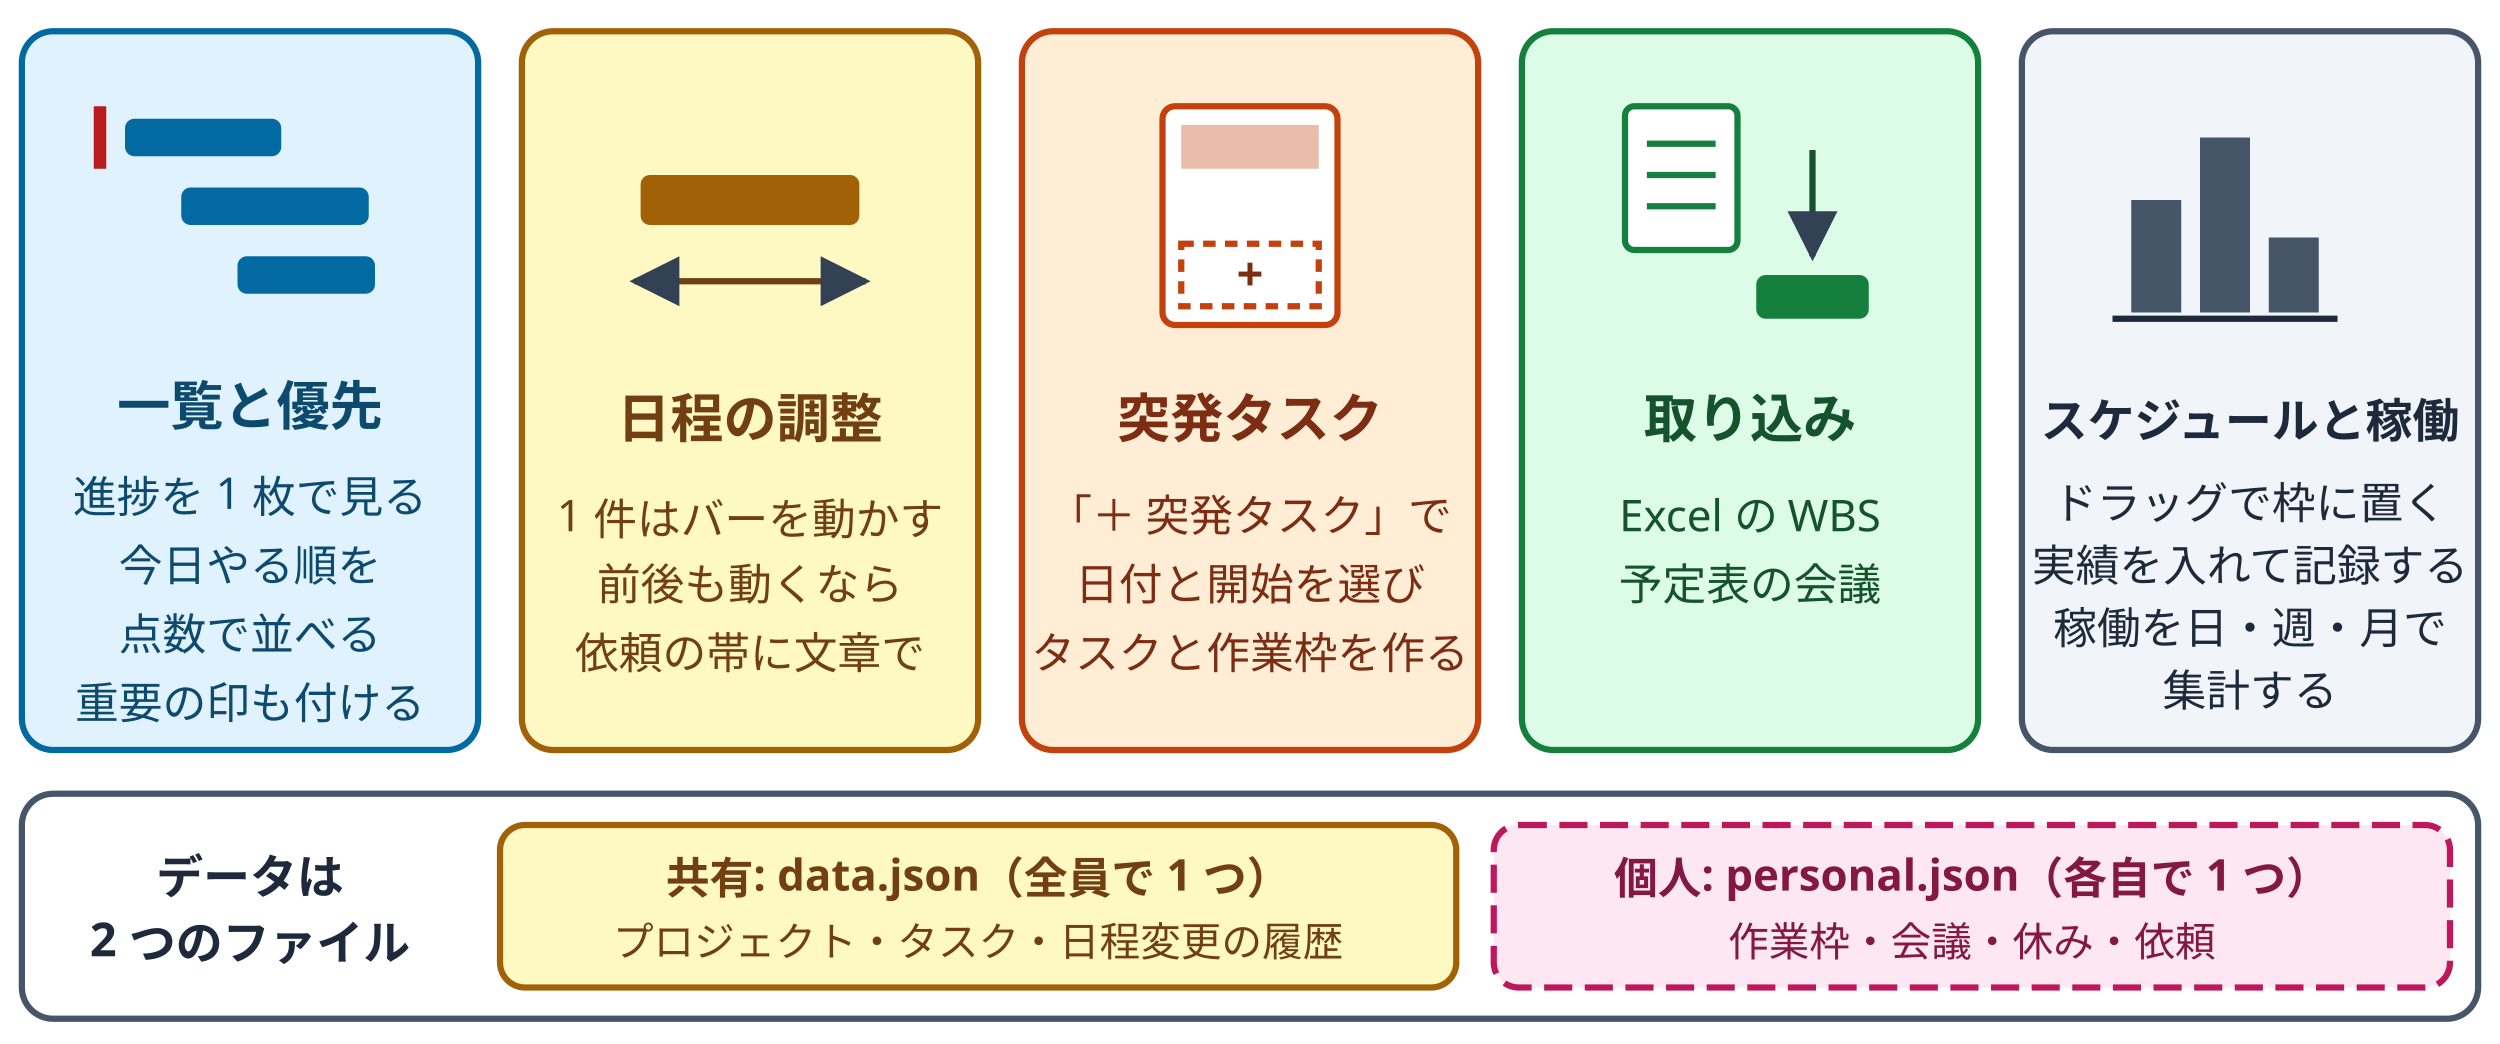
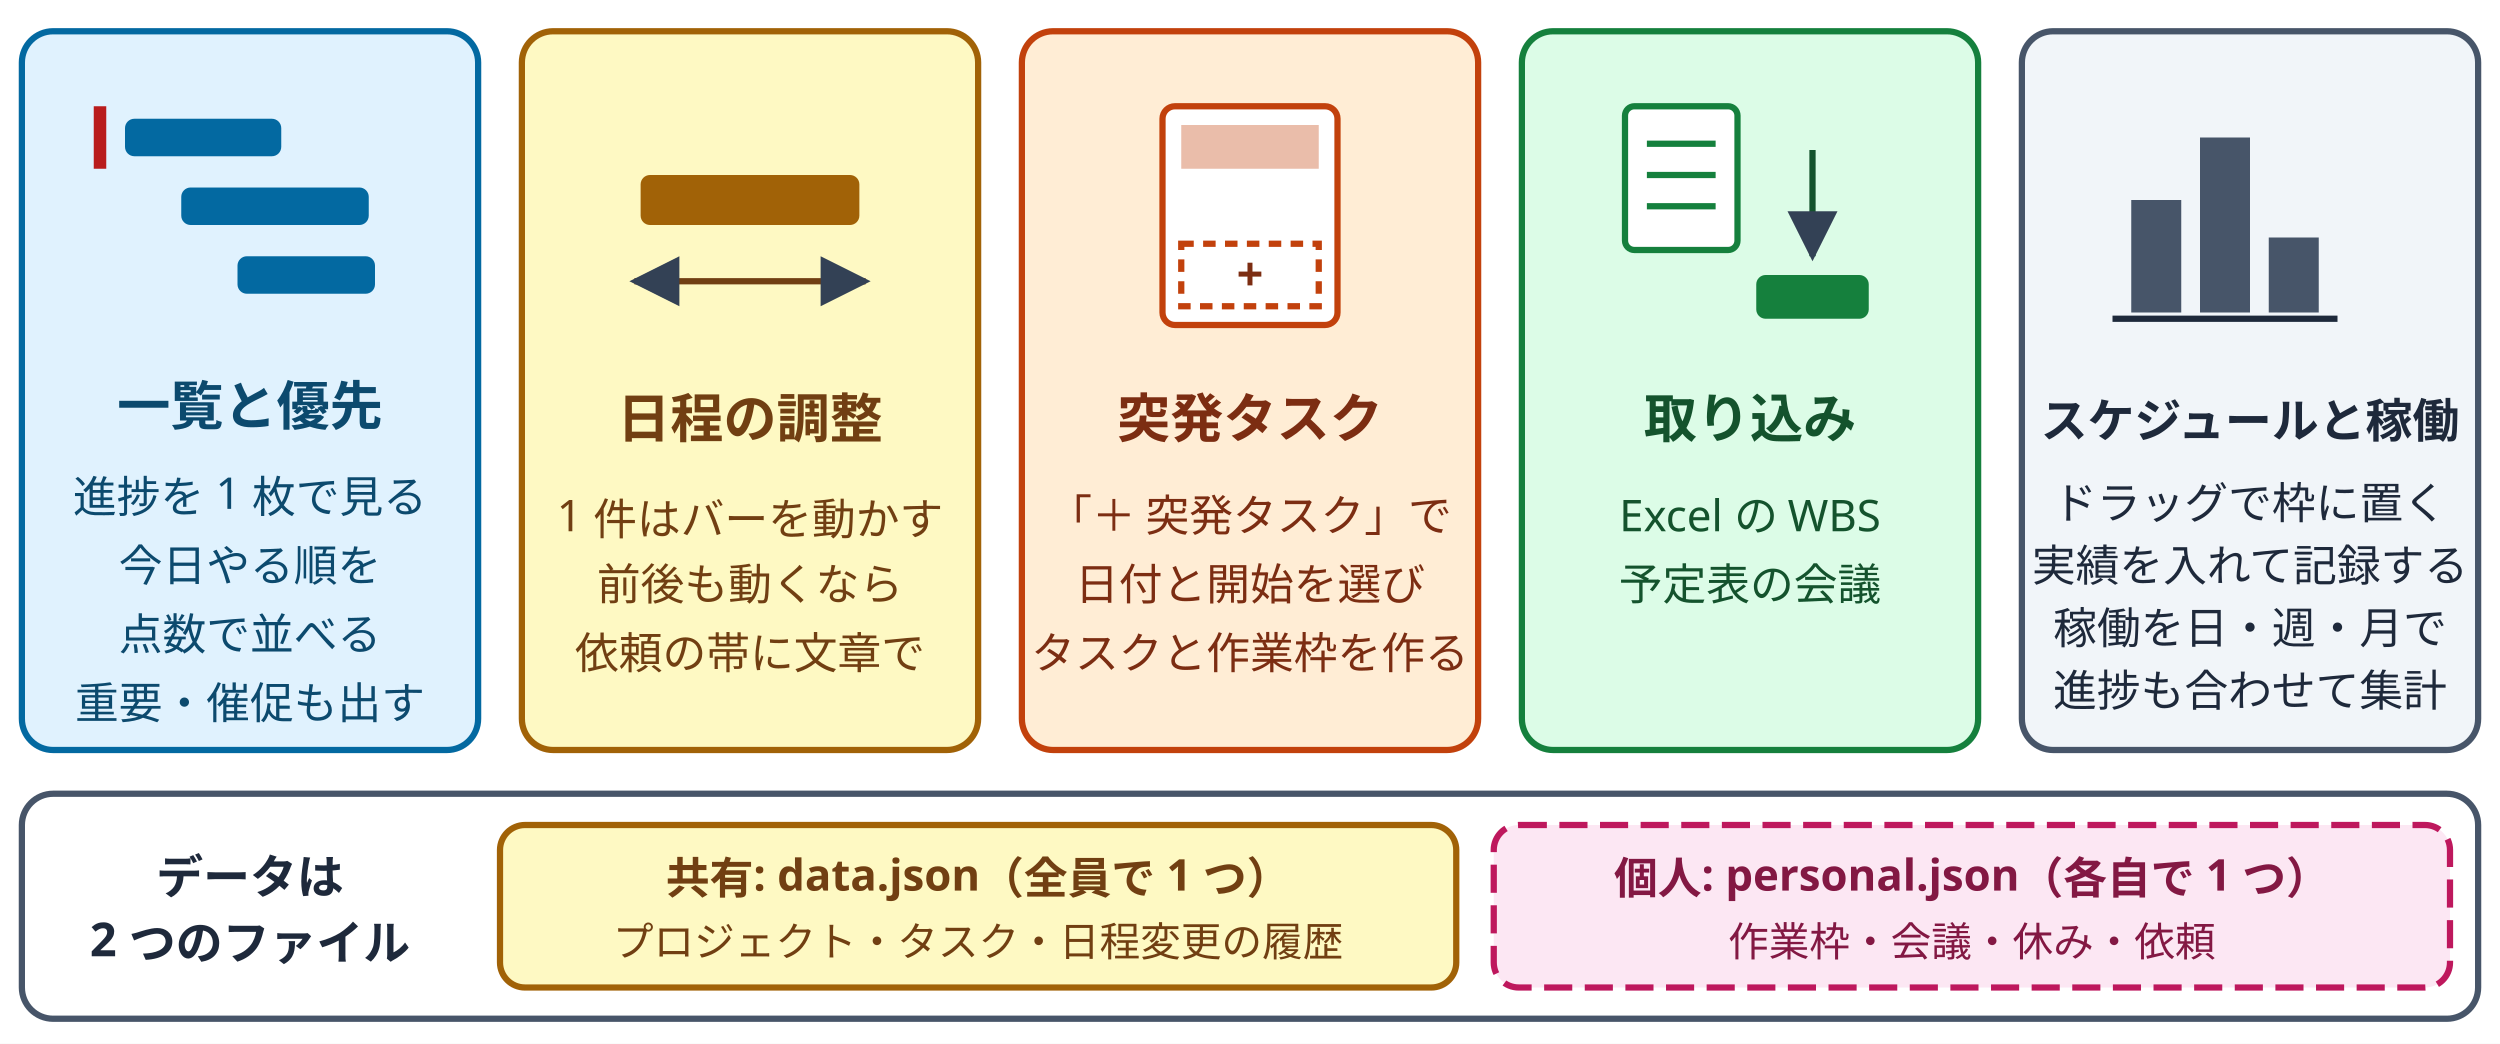
<svg xmlns="http://www.w3.org/2000/svg" viewBox="0 0 800 334" font-family="'Yu Gothic','Meiryo','Hiragino Sans',sans-serif" role="img" aria-labelledby="t d">
  <defs>
    <marker id="a" viewBox="0 0 10 10" refX="9" refY="5" markerWidth="8" markerHeight="8" orient="auto-start-reverse">
      <path d="M0,0 L10,5 L0,10 z" fill="#334155" />
    </marker>
  </defs>
  <rect width="800" height="334" fill="#ffffff" />
  <rect x="7" y="10" width="146" height="230" rx="10" fill="#e0f2fe" stroke="#0369a1" stroke-width="2" />
  <rect x="30" y="34" width="4" height="20" fill="#b91c1c" />
  <rect x="40" y="38" width="50" height="12" rx="3" fill="#0369a1" />
  <rect x="58" y="60" width="60" height="12" rx="3" fill="#0369a1" />
  <rect x="76" y="82" width="44" height="12" rx="3" fill="#0369a1" />
  <text x="80" y="136" text-anchor="middle" font-size="17" font-weight="bold" fill="#0c4a6e">一覧と優先</text>
  <text x="80" y="164" text-anchor="middle" font-size="14" fill="#0c4a6e">進捗を 1 枚で見る</text>
  <text x="80" y="186" text-anchor="middle" font-size="14" fill="#0c4a6e">今日やる順を</text>
  <text x="80" y="208" text-anchor="middle" font-size="14" fill="#0c4a6e">点数で並べる</text>
-   <text x="80" y="230" text-anchor="middle" font-size="14" fill="#0c4a6e">重要の印も付ける</text>
+   <text x="80" y="230" text-anchor="middle" font-size="14" fill="#0c4a6e">重要・催促も出す</text>
  <rect x="167" y="10" width="146" height="230" rx="10" fill="#fef9c3" stroke="#a16207" stroke-width="2" />
  <rect x="205" y="56" width="70" height="16" rx="3" fill="#a16207" />
  <line x1="203" y1="90" x2="277" y2="90" stroke="#713f12" stroke-width="2" marker-start="url(#a)" marker-end="url(#a)" />
  <text x="240" y="140" text-anchor="middle" font-size="17" font-weight="bold" fill="#713f12">日程の調整</text>
  <text x="240" y="170" text-anchor="middle" font-size="14" fill="#713f12">1 件はバーを動かす</text>
  <text x="240" y="192" text-anchor="middle" font-size="14" fill="#713f12">前後も動くなら</text>
  <text x="240" y="214" text-anchor="middle" font-size="14" fill="#713f12">依頼の帯に文章で</text>
  <rect x="327" y="10" width="146" height="230" rx="10" fill="#ffedd5" stroke="#c2410c" stroke-width="2" />
  <rect x="372" y="34" width="56" height="70" rx="4" fill="#ffffff" stroke="#c2410c" stroke-width="2" />
  <rect x="378" y="40" width="44" height="14" fill="#c2410c" opacity="0.35" />
  <rect x="378" y="78" width="44" height="20" fill="#ffffff" stroke="#c2410c" stroke-width="2" stroke-dasharray="4 3" />
  <text x="400" y="93" text-anchor="middle" font-size="15" font-weight="bold" fill="#7c2d12">+</text>
  <text x="400" y="140" text-anchor="middle" font-size="17" font-weight="bold" fill="#7c2d12">突発タスク</text>
  <text x="400" y="170" text-anchor="middle" font-size="14" fill="#7c2d12">「＋ 突発タスク」で</text>
  <text x="400" y="192" text-anchor="middle" font-size="14" fill="#7c2d12">日付と開始を選び</text>
  <text x="400" y="214" text-anchor="middle" font-size="14" fill="#7c2d12">タスクと作業枠を作る</text>
  <rect x="487" y="10" width="146" height="230" rx="10" fill="#dcfce7" stroke="#15803d" stroke-width="2" />
  <rect x="520" y="34" width="36" height="46" rx="3" fill="#ffffff" stroke="#15803d" stroke-width="2" />
  <line x1="527" y1="46" x2="549" y2="46" stroke="#15803d" stroke-width="2" />
  <line x1="527" y1="56" x2="549" y2="56" stroke="#15803d" stroke-width="2" />
  <line x1="527" y1="66" x2="549" y2="66" stroke="#15803d" stroke-width="2" />
  <line x1="580" y1="48" x2="580" y2="82" stroke="#14532d" stroke-width="2" marker-end="url(#a)" />
  <rect x="562" y="88" width="36" height="14" rx="3" fill="#15803d" />
  <text x="560" y="140" text-anchor="middle" font-size="17" font-weight="bold" fill="#14532d">取り込み</text>
  <text x="560" y="170" text-anchor="middle" font-size="14" fill="#14532d">Excel の WBS</text>
  <text x="560" y="192" text-anchor="middle" font-size="14" fill="#14532d">予定表の会議</text>
  <rect x="647" y="10" width="146" height="230" rx="10" fill="#f1f5f9" stroke="#475569" stroke-width="2" />
  <rect x="682" y="64" width="16" height="36" fill="#475569" />
  <rect x="704" y="44" width="16" height="56" fill="#475569" />
  <rect x="726" y="76" width="16" height="24" fill="#475569" />
  <line x1="676" y1="102" x2="748" y2="102" stroke="#1e293b" stroke-width="2" />
  <text x="720" y="140" text-anchor="middle" font-size="15" font-weight="bold" fill="#1e293b">スケジュールと稼働</text>
  <text x="720" y="166" text-anchor="middle" font-size="14" fill="#1e293b">ドラッグで枠に置く</text>
  <text x="720" y="186" text-anchor="middle" font-size="14" fill="#1e293b">実績を入れて記録する</text>
  <text x="720" y="206" text-anchor="middle" font-size="14" fill="#1e293b">稼働を日・週・月で</text>
-   <text x="720" y="226" text-anchor="middle" font-size="14" fill="#1e293b">集計する</text>
+   <text x="720" y="226" text-anchor="middle" font-size="14" fill="#1e293b">進捗も合わせて集計</text>
  <rect x="7" y="254" width="786" height="72" rx="10" fill="#ffffff" stroke="#475569" stroke-width="2" />
  <text x="80" y="286" text-anchor="middle" font-size="15" font-weight="bold" fill="#1e293b">データは</text>
  <text x="80" y="306" text-anchor="middle" font-size="15" font-weight="bold" fill="#1e293b">2 つのファイル</text>
  <rect x="160" y="264" width="306" height="52" rx="8" fill="#fef9c3" stroke="#a16207" stroke-width="2" />
  <text x="313" y="286" text-anchor="middle" font-size="14" font-weight="bold" fill="#713f12">共有: data.json（全員で 1 つ）</text>
  <text x="313" y="306" text-anchor="middle" font-size="13" fill="#713f12">プロジェクト・タスク・日程変更の履歴</text>
  <rect x="478" y="264" width="306" height="52" rx="8" fill="#fce7f3" stroke="#be185d" stroke-width="2" stroke-dasharray="9 4" />
  <text x="631" y="286" text-anchor="middle" font-size="14" font-weight="bold" fill="#831843">個人: personal.json（各自で 1 つ）</text>
  <text x="631" y="306" text-anchor="middle" font-size="13" fill="#831843">作業枠・会議・休み・依頼</text>
</svg>
